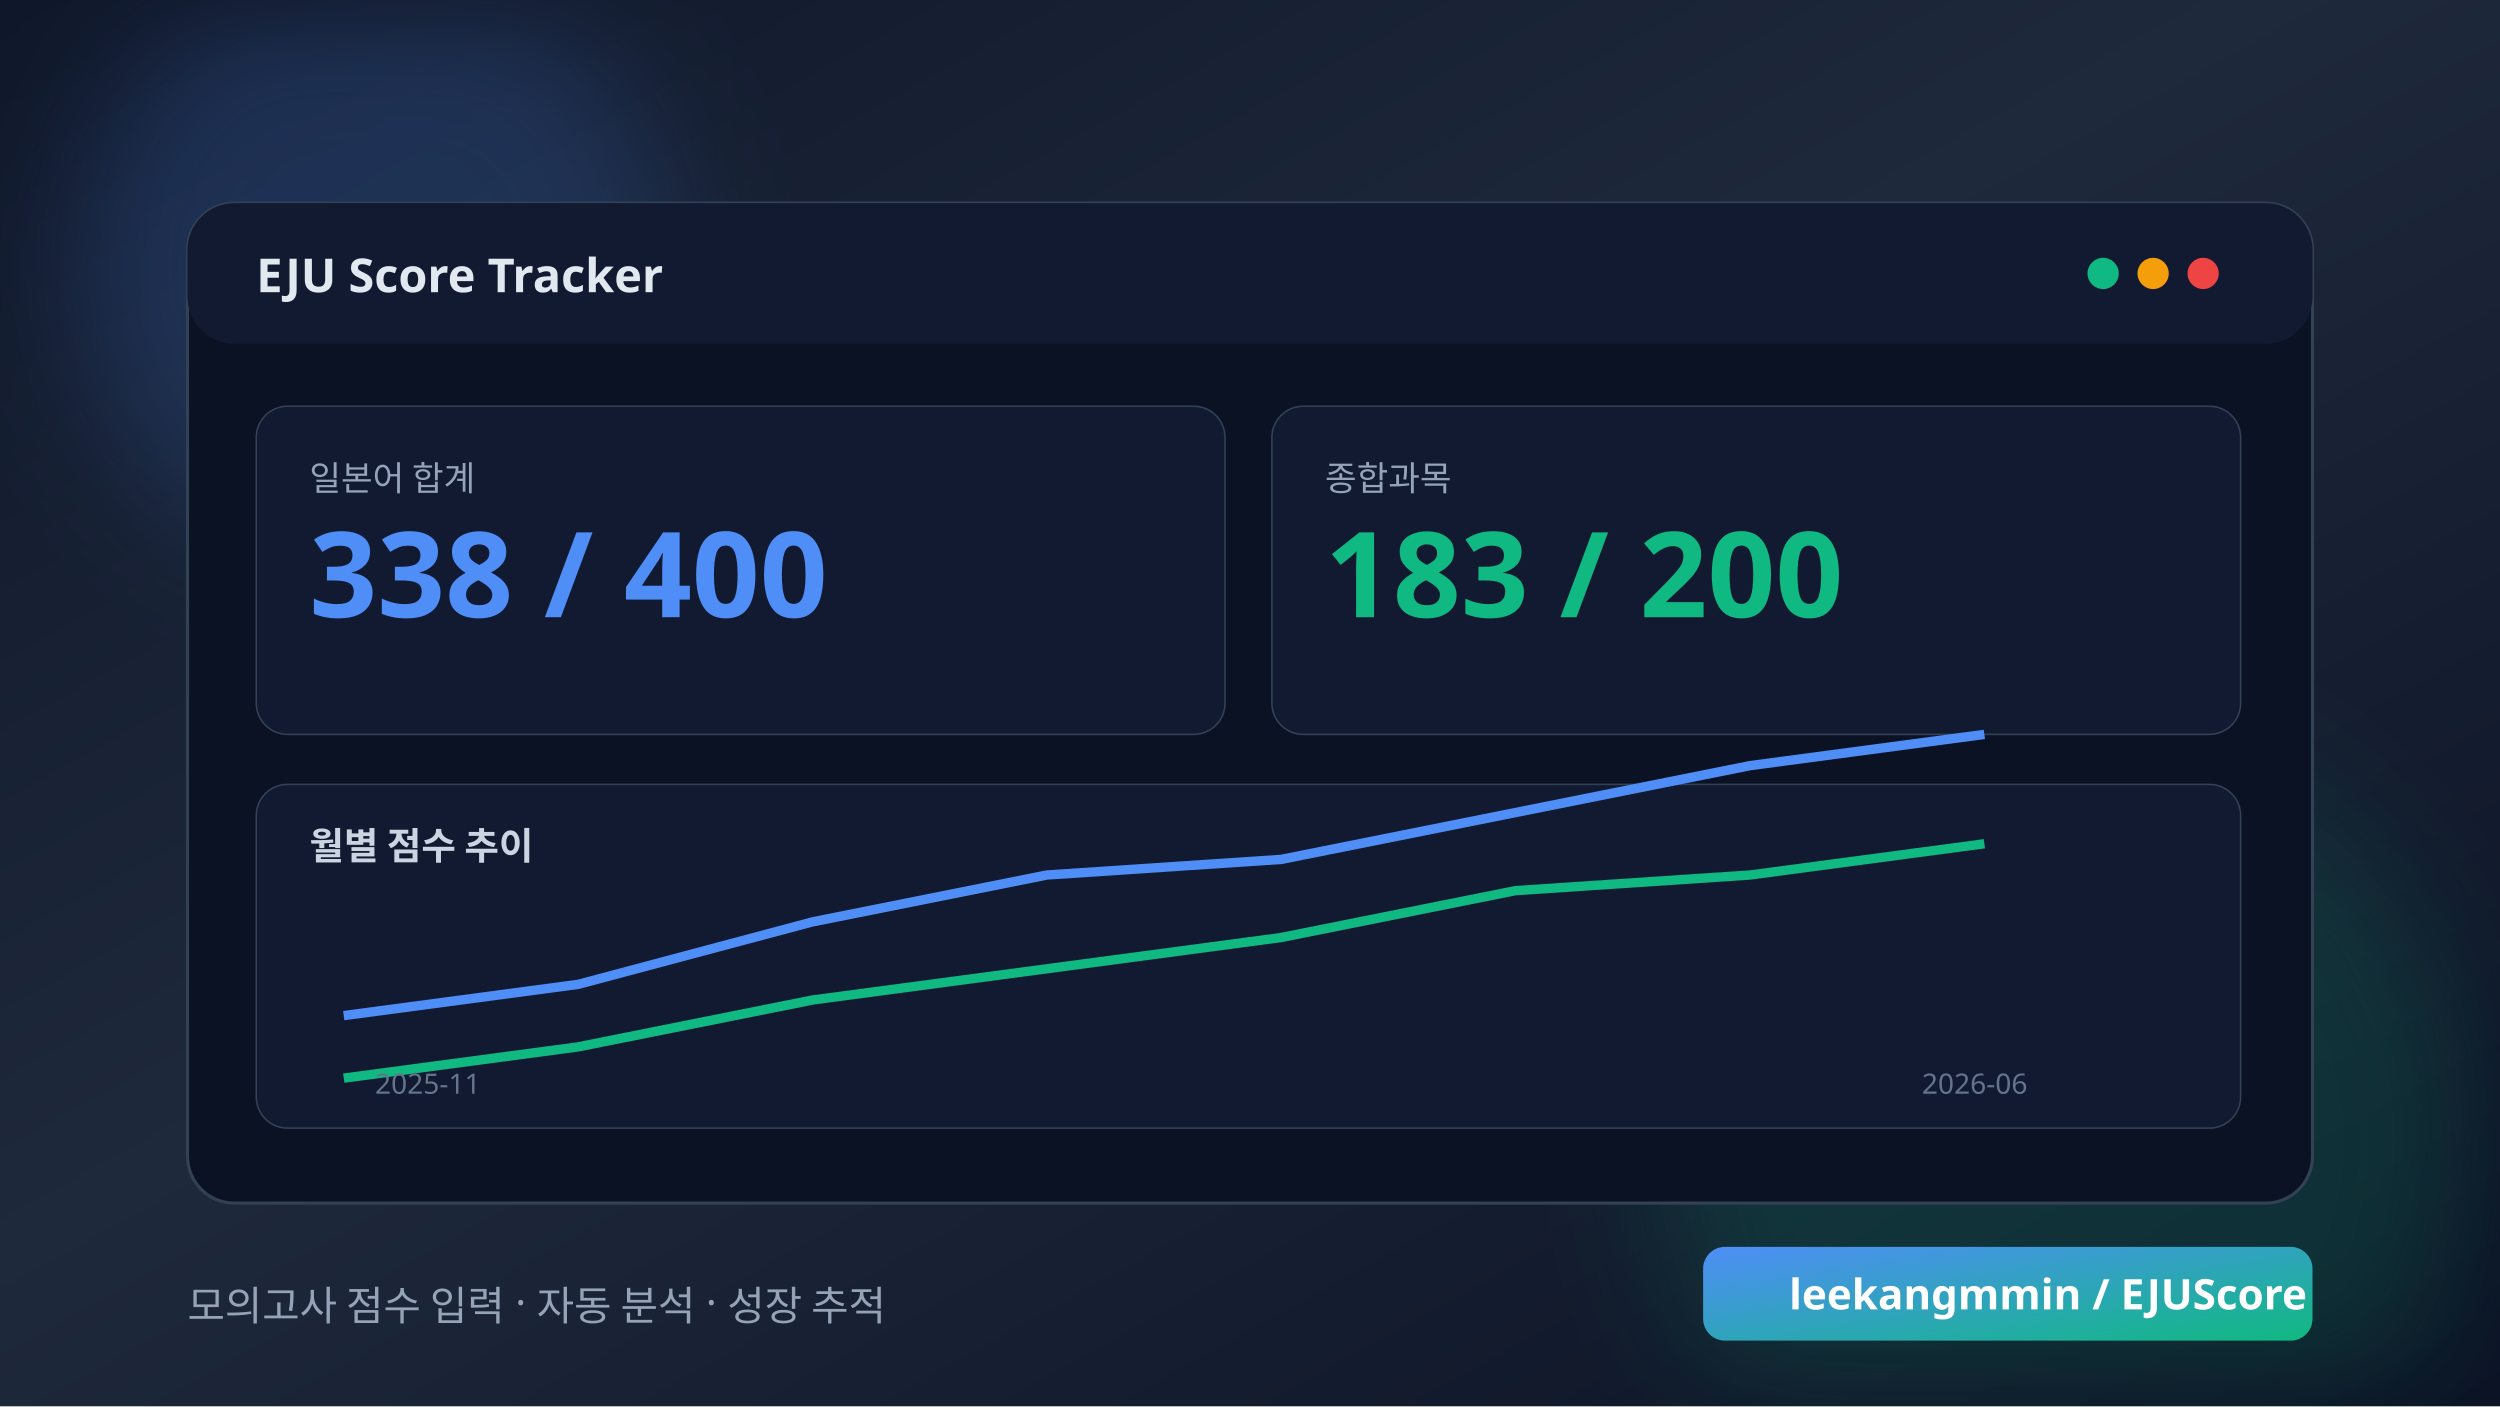
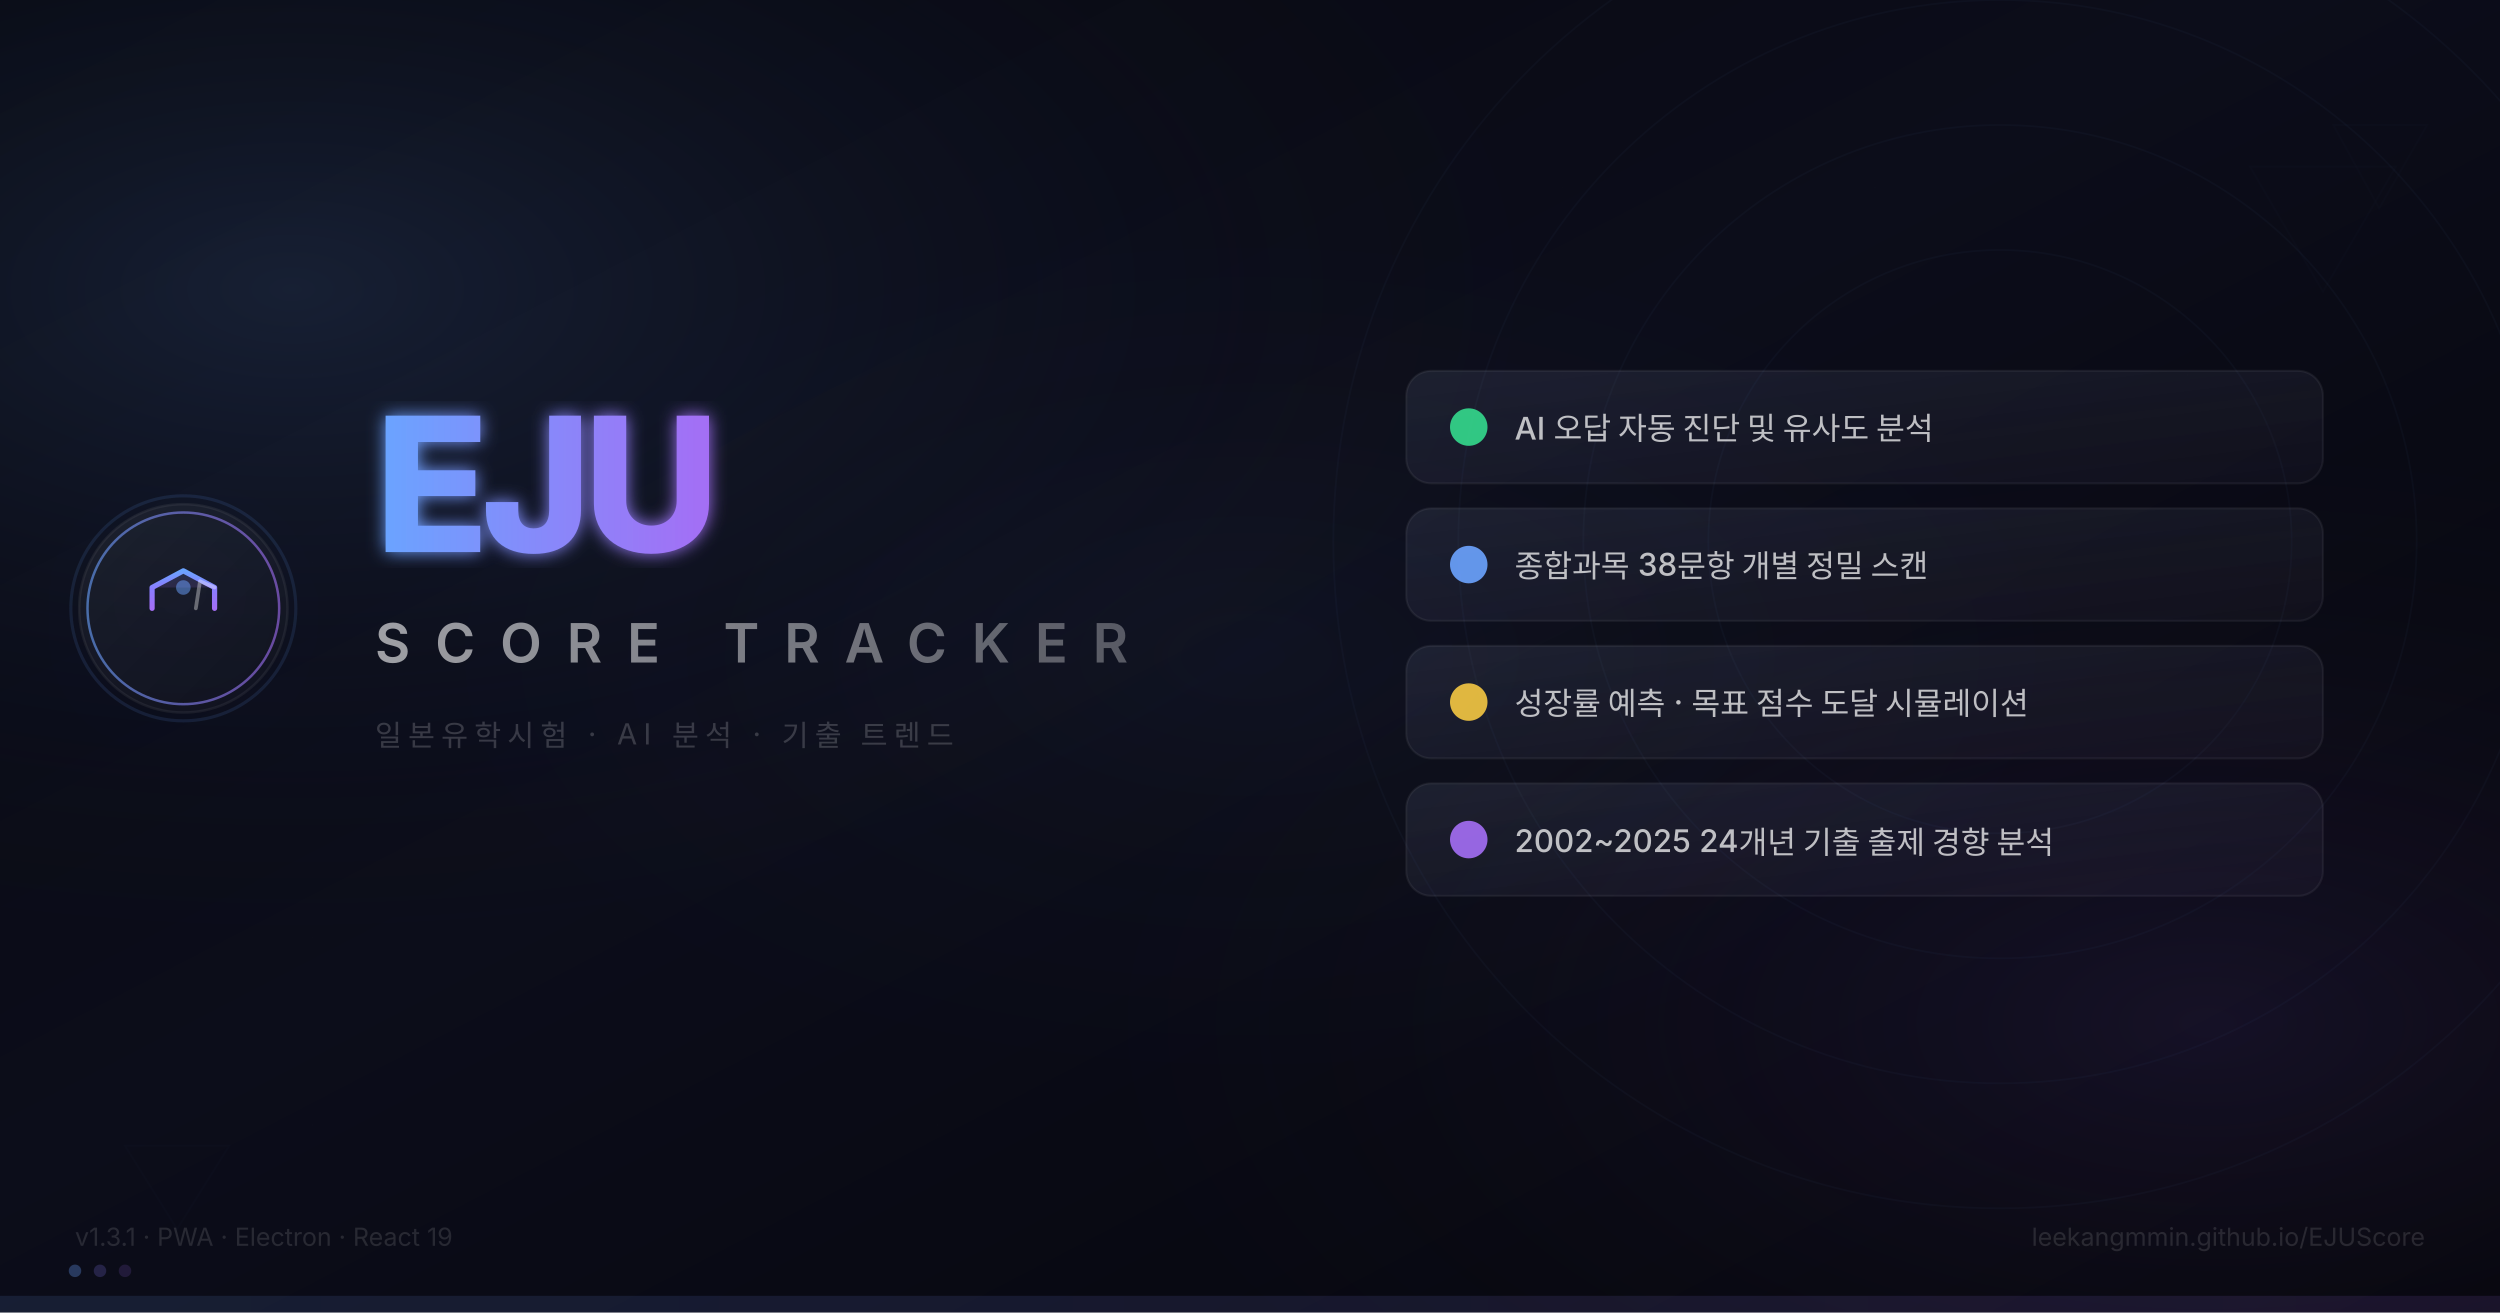
- <svg xmlns="http://www.w3.org/2000/svg" width="1600" height="900" viewBox="0 0 1600 900" role="img" aria-labelledby="title desc">
+ <svg xmlns="http://www.w3.org/2000/svg" viewBox="0 0 1200 630" role="img" aria-labelledby="coverTitle coverDesc">
  <defs>
-     <linearGradient id="bg" x1="0" y1="0" x2="1" y2="1">
-       <stop offset="0%" stop-color="#0f172a" />
-       <stop offset="45%" stop-color="#1e293b" />
-       <stop offset="100%" stop-color="#0b1224" />
+     <linearGradient id="bgGrad" x1="0" y1="0" x2="1" y2="1">
+       <stop offset="0%" stop-color="#07080f" />
+       <stop offset="45%" stop-color="#0c0d1a" />
+       <stop offset="100%" stop-color="#04050a" />
    </linearGradient>
-     <linearGradient id="accent" x1="0" y1="0" x2="1" y2="1">
-       <stop offset="0%" stop-color="#4f8ef7" />
-       <stop offset="100%" stop-color="#10b981" />
+     <radialGradient id="ambientBlue" cx="12%" cy="22%" r="55%">
+       <stop offset="0%" stop-color="rgba(107,163,255,0.14)" />
+       <stop offset="100%" stop-color="transparent" />
+     </radialGradient>
+     <radialGradient id="ambientPurple" cx="88%" cy="78%" r="50%">
+       <stop offset="0%" stop-color="rgba(164,110,245,0.10)" />
+       <stop offset="100%" stop-color="transparent" />
+     </radialGradient>
+     <radialGradient id="centerGlow" cx="50%" cy="50%" r="40%">
+       <stop offset="0%" stop-color="rgba(107,163,255,0.04)" />
+       <stop offset="100%" stop-color="transparent" />
+     </radialGradient>
+     <linearGradient id="brandGrad" x1="0" y1="0" x2="1" y2="0">
+       <stop offset="0%" stop-color="#6ba3ff" />
+       <stop offset="100%" stop-color="#a46ef5" />
    </linearGradient>
-     <filter id="blur" x="-20%" y="-20%" width="140%" height="140%">
-       <feGaussianBlur stdDeviation="40" />
+     <linearGradient id="brandVert" x1="0" y1="0" x2="0" y2="1">
+       <stop offset="0%" stop-color="#6ba3ff" />
+       <stop offset="50%" stop-color="#8a7cff" />
+       <stop offset="100%" stop-color="#a46ef5" />
+     </linearGradient>
+     <linearGradient id="ejuTitle" x1="0" y1="0" x2="1" y2="0">
+       <stop offset="0%" stop-color="#6ba3ff" />
+       <stop offset="100%" stop-color="#a46ef5" />
+     </linearGradient>
+     <linearGradient id="subGrad" x1="0" y1="0" x2="1" y2="0">
+       <stop offset="0%" stop-color="rgba(255,255,255,0.6)" />
+       <stop offset="100%" stop-color="rgba(255,255,255,0.3)" />
+     </linearGradient>
+     <linearGradient id="glass1" x1="0" y1="0" x2="1" y2="1">
+       <stop offset="0%" stop-color="rgba(255,255,255,0.05)" />
+       <stop offset="100%" stop-color="rgba(255,255,255,0.01)" />
+     </linearGradient>
+     <linearGradient id="glassHover" x1="0" y1="0" x2="1" y2="1">
+       <stop offset="0%" stop-color="rgba(107,163,255,0.08)" />
+       <stop offset="100%" stop-color="rgba(164,110,245,0.04)" />
+     </linearGradient>
+     <filter id="shadowBlue">
+       <feDropShadow dx="0" dy="6" stdDeviation="20" flood-color="rgba(107,163,255,0.15)" />
+     </filter>
+     <filter id="glowFilter">
+       <feGaussianBlur stdDeviation="4" result="blur" />
+       <feComposite in="SourceGraphic" in2="blur" operator="over" />
    </filter>
  </defs>
-   <rect width="1600" height="900" fill="url(#bg)" />
-   <circle cx="240" cy="170" r="190" fill="#4f8ef7" opacity="0.18" filter="url(#blur)" />
-   <circle cx="1320" cy="730" r="260" fill="#10b981" opacity="0.16" filter="url(#blur)" />
-   <g transform="translate(120 130)">
-     <rect x="0" y="0" rx="30" ry="30" width="1360" height="640" fill="#0b1224" stroke="#334155" stroke-width="2" />
-     <rect x="0" y="0" rx="30" ry="30" width="1360" height="90" fill="#111a31" />
-     <text x="44" y="57" fill="#e2e8f0" font-size="30" font-family="Pretendard, Apple SD Gothic Neo, sans-serif" font-weight="700">EJU Score Tracker</text>
-     <circle cx="1290" cy="45" r="10" fill="#ef4444" />
-     <circle cx="1258" cy="45" r="10" fill="#f59e0b" />
-     <circle cx="1226" cy="45" r="10" fill="#10b981" />
-     <rect x="44" y="130" width="620" height="210" rx="20" fill="#111a31" stroke="#334155" />
-     <text x="78" y="184" fill="#94a3b8" font-size="22" font-family="Pretendard, Apple SD Gothic Neo, sans-serif">일본어 합계</text>
-     <text x="78" y="265" fill="#4f8ef7" font-size="76" font-family="Pretendard, Apple SD Gothic Neo, sans-serif" font-weight="800">338 / 400</text>
-     <rect x="694" y="130" width="620" height="210" rx="20" fill="#111a31" stroke="#334155" />
-     <text x="728" y="184" fill="#94a3b8" font-size="22" font-family="Pretendard, Apple SD Gothic Neo, sans-serif">종합과목</text>
-     <text x="728" y="265" fill="#10b981" font-size="76" font-family="Pretendard, Apple SD Gothic Neo, sans-serif" font-weight="800">183 / 200</text>
-     <rect x="44" y="372" width="1270" height="220" rx="20" fill="#111a31" stroke="#334155" />
-     <text x="78" y="420" fill="#cbd5e1" font-size="24" font-family="Pretendard, Apple SD Gothic Neo, sans-serif" font-weight="600">월별 점수 추이</text>
-     <polyline fill="none" stroke="#4f8ef7" stroke-width="6" points="100,520 250,500 400,460 550,430 700,420 850,390 1000,360 1150,340" />
-     <polyline fill="none" stroke="#10b981" stroke-width="6" points="100,560 250,540 400,510 550,490 700,470 850,440 1000,430 1150,410" />
-     <text x="120" y="570" fill="#64748b" font-size="18" font-family="Pretendard, Apple SD Gothic Neo, sans-serif">2025-11</text>
-     <text x="1110" y="570" fill="#64748b" font-size="18" font-family="Pretendard, Apple SD Gothic Neo, sans-serif">2026-06</text>
+   <rect width="1200" height="630" fill="url(#bgGrad)" />
+   <rect width="1200" height="630" fill="url(#ambientBlue)" />
+   <rect width="1200" height="630" fill="url(#ambientPurple)" />
+   <rect width="1200" height="630" fill="url(#centerGlow)" />
+   <g opacity="0.025" stroke="rgba(255,255,255,0.08)" stroke-width="0.5">
+     <line x1="0" y1="90" x2="1200" y2="90" />
+     <line x1="0" y1="180" x2="1200" y2="180" />
+     <line x1="0" y1="270" x2="1200" y2="270" />
+     <line x1="0" y1="360" x2="1200" y2="360" />
+     <line x1="0" y1="450" x2="1200" y2="450" />
+     <line x1="0" y1="540" x2="1200" y2="540" />
+     <line x1="150" y1="0" x2="150" y2="630" />
+     <line x1="300" y1="0" x2="300" y2="630" />
+     <line x1="450" y1="0" x2="450" y2="630" />
+     <line x1="600" y1="0" x2="600" y2="630" />
+     <line x1="750" y1="0" x2="750" y2="630" />
+     <line x1="900" y1="0" x2="900" y2="630" />
+     <line x1="1050" y1="0" x2="1050" y2="630" />
  </g>
-   <text x="120" y="845" fill="#94a3b8" font-size="26" font-family="Pretendard, Apple SD Gothic Neo, sans-serif">모의고사 점수 입력 · 자동 분석 · 성장 추적</text>
-   <rect x="1090" y="798" width="390" height="60" rx="14" fill="url(#accent)" />
-   <text x="1145" y="838" fill="#ffffff" font-size="27" font-family="Pretendard, Apple SD Gothic Neo, sans-serif" font-weight="700">leekangmmin / EJUScore</text>
+   <g opacity="0.035" fill="none" stroke="#6ba3ff" stroke-width="0.8">
+     <circle cx="960" cy="260" r="320" />
+     <circle cx="960" cy="260" r="260" />
+     <circle cx="960" cy="260" r="200" />
+     <circle cx="960" cy="260" r="140" />
+   </g>
+   <g opacity="0.04" fill="none" stroke="rgba(107,163,255,0.25)" stroke-width="1">
+     <polygon points="1080,80 1150,80 1115,140" />
+     <polygon points="1120,60 1165,60 1142,100" />
+     <polygon points="60,550 110,550 85,590" />
+   </g>
+   <g transform="translate(88, 292)" filter="url(#shadowBlue)">
+     <circle cx="0" cy="0" r="54" fill="none" stroke="rgba(107,163,255,0.12)" stroke-width="1.5" />
+     <circle cx="0" cy="0" r="50" fill="url(#glass1)" stroke="rgba(255,255,255,0.06)" stroke-width="1.2" />
+     <circle cx="0" cy="0" r="46" fill="none" stroke="url(#brandGrad)" stroke-width="1.2" opacity="0.6" />
+     <g transform="translate(-15, -20)">
+       <path d="M0,20 L0,10 L15,2 L30,10 L30,20" fill="none" stroke="url(#brandVert)" stroke-width="2.5" stroke-linejoin="round" stroke-linecap="round" />
+       <path d="M0,10 L15,2 L30,10" fill="url(#brandVert)" opacity="0.15" stroke="none" />
+       <path d="M30,10 L23,7 L21,20" fill="none" stroke="rgba(255,255,255,0.35)" stroke-width="1.8" stroke-linejoin="round" stroke-linecap="round" />
+       <circle cx="15" cy="10" r="3.5" fill="#6ba3ff" opacity="0.5" />
+     </g>
+     <line x1="-20" y1="24" x2="20" y2="24" stroke="url(#brandGrad)" stroke-width="2.2" stroke-linecap="round" opacity="0.35" />
+   </g>
+   <text x="180" y="265" font-family="system-ui,-apple-system,'Pretendard',sans-serif" font-size="90" font-weight="800" letter-spacing="-4" fill="url(#ejuTitle)" filter="url(#glowFilter)">EJU</text>
+   <text x="180" y="318" font-family="system-ui,-apple-system,'Pretendard',sans-serif" font-size="26" font-weight="600" letter-spacing="12" fill="url(#subGrad)">SCORE TRACKER</text>
+   <text x="180" y="358" font-family="system-ui,-apple-system,'Pretendard',sans-serif" font-size="14" font-weight="400" letter-spacing="3" fill="rgba(255,255,255,0.18)">일본유학시험 · AI 분석 · 기출 트렌드</text>
+   <g transform="translate(675, 178)">
+     <rect x="0" y="0" width="440" height="54" rx="12" fill="url(#glass1)" stroke="rgba(255,255,255,0.06)" stroke-width="1" />
+     <rect x="0" y="0" width="440" height="54" rx="12" fill="url(#glassHover)" opacity="0.5" />
+     <circle cx="30" cy="27" r="9" fill="#34d98d" opacity="0.9" />
+     <text x="52" y="33" font-family="system-ui,-apple-system,sans-serif" font-size="15" font-weight="500" fill="rgba(255,255,255,0.72)">AI 오답 자동 진단 및 유사도 분석</text>
+     <rect x="0" y="66" width="440" height="54" rx="12" fill="url(#glass1)" stroke="rgba(255,255,255,0.06)" stroke-width="1" />
+     <rect x="0" y="66" width="440" height="54" rx="12" fill="url(#glassHover)" opacity="0.5" />
+     <circle cx="30" cy="93" r="9" fill="#6ba3ff" opacity="0.9" />
+     <text x="52" y="99" font-family="system-ui,-apple-system,sans-serif" font-size="15" font-weight="500" fill="rgba(255,255,255,0.72)">종합과목 38문항 개별 정밀 스캔</text>
+     <rect x="0" y="132" width="440" height="54" rx="12" fill="url(#glass1)" stroke="rgba(255,255,255,0.06)" stroke-width="1" />
+     <rect x="0" y="132" width="440" height="54" rx="12" fill="url(#glassHover)" opacity="0.5" />
+     <circle cx="30" cy="159" r="9" fill="#f5c842" opacity="0.9" />
+     <text x="52" y="165" font-family="system-ui,-apple-system,sans-serif" font-size="15" font-weight="500" fill="rgba(255,255,255,0.72)">성장률 예측 · 목표 점수 도달 시뮬레이션</text>
+     <rect x="0" y="198" width="440" height="54" rx="12" fill="url(#glass1)" stroke="rgba(255,255,255,0.06)" stroke-width="1" />
+     <rect x="0" y="198" width="440" height="54" rx="12" fill="url(#glassHover)" opacity="0.5" />
+     <circle cx="30" cy="225" r="9" fill="#a46ef5" opacity="0.9" />
+     <text x="52" y="231" font-family="system-ui,-apple-system,sans-serif" font-size="15" font-weight="500" fill="rgba(255,255,255,0.72)">2002~2025 24개년 기출 출제 경향 분석</text>
+   </g>
+   <rect x="0" y="622" width="1200" height="8" fill="url(#brandGrad)" opacity="0.12" />
+   <text x="36" y="598" font-family="system-ui,-apple-system,sans-serif" font-size="12" font-weight="400" fill="rgba(255,255,255,0.12)">v1.3.1 · PWA · Electron · React 19</text>
+   <text x="1164" y="598" font-family="system-ui,-apple-system,sans-serif" font-size="12" font-weight="400" text-anchor="end" fill="rgba(255,255,255,0.12)">leekangmmin.github.io/EJUScore</text>
+   <circle cx="36" cy="610" r="3" fill="#6ba3ff" opacity="0.3" />
+   <circle cx="48" cy="610" r="3" fill="#8a7cff" opacity="0.2" />
+   <circle cx="60" cy="610" r="3" fill="#a46ef5" opacity="0.15" />
</svg>
